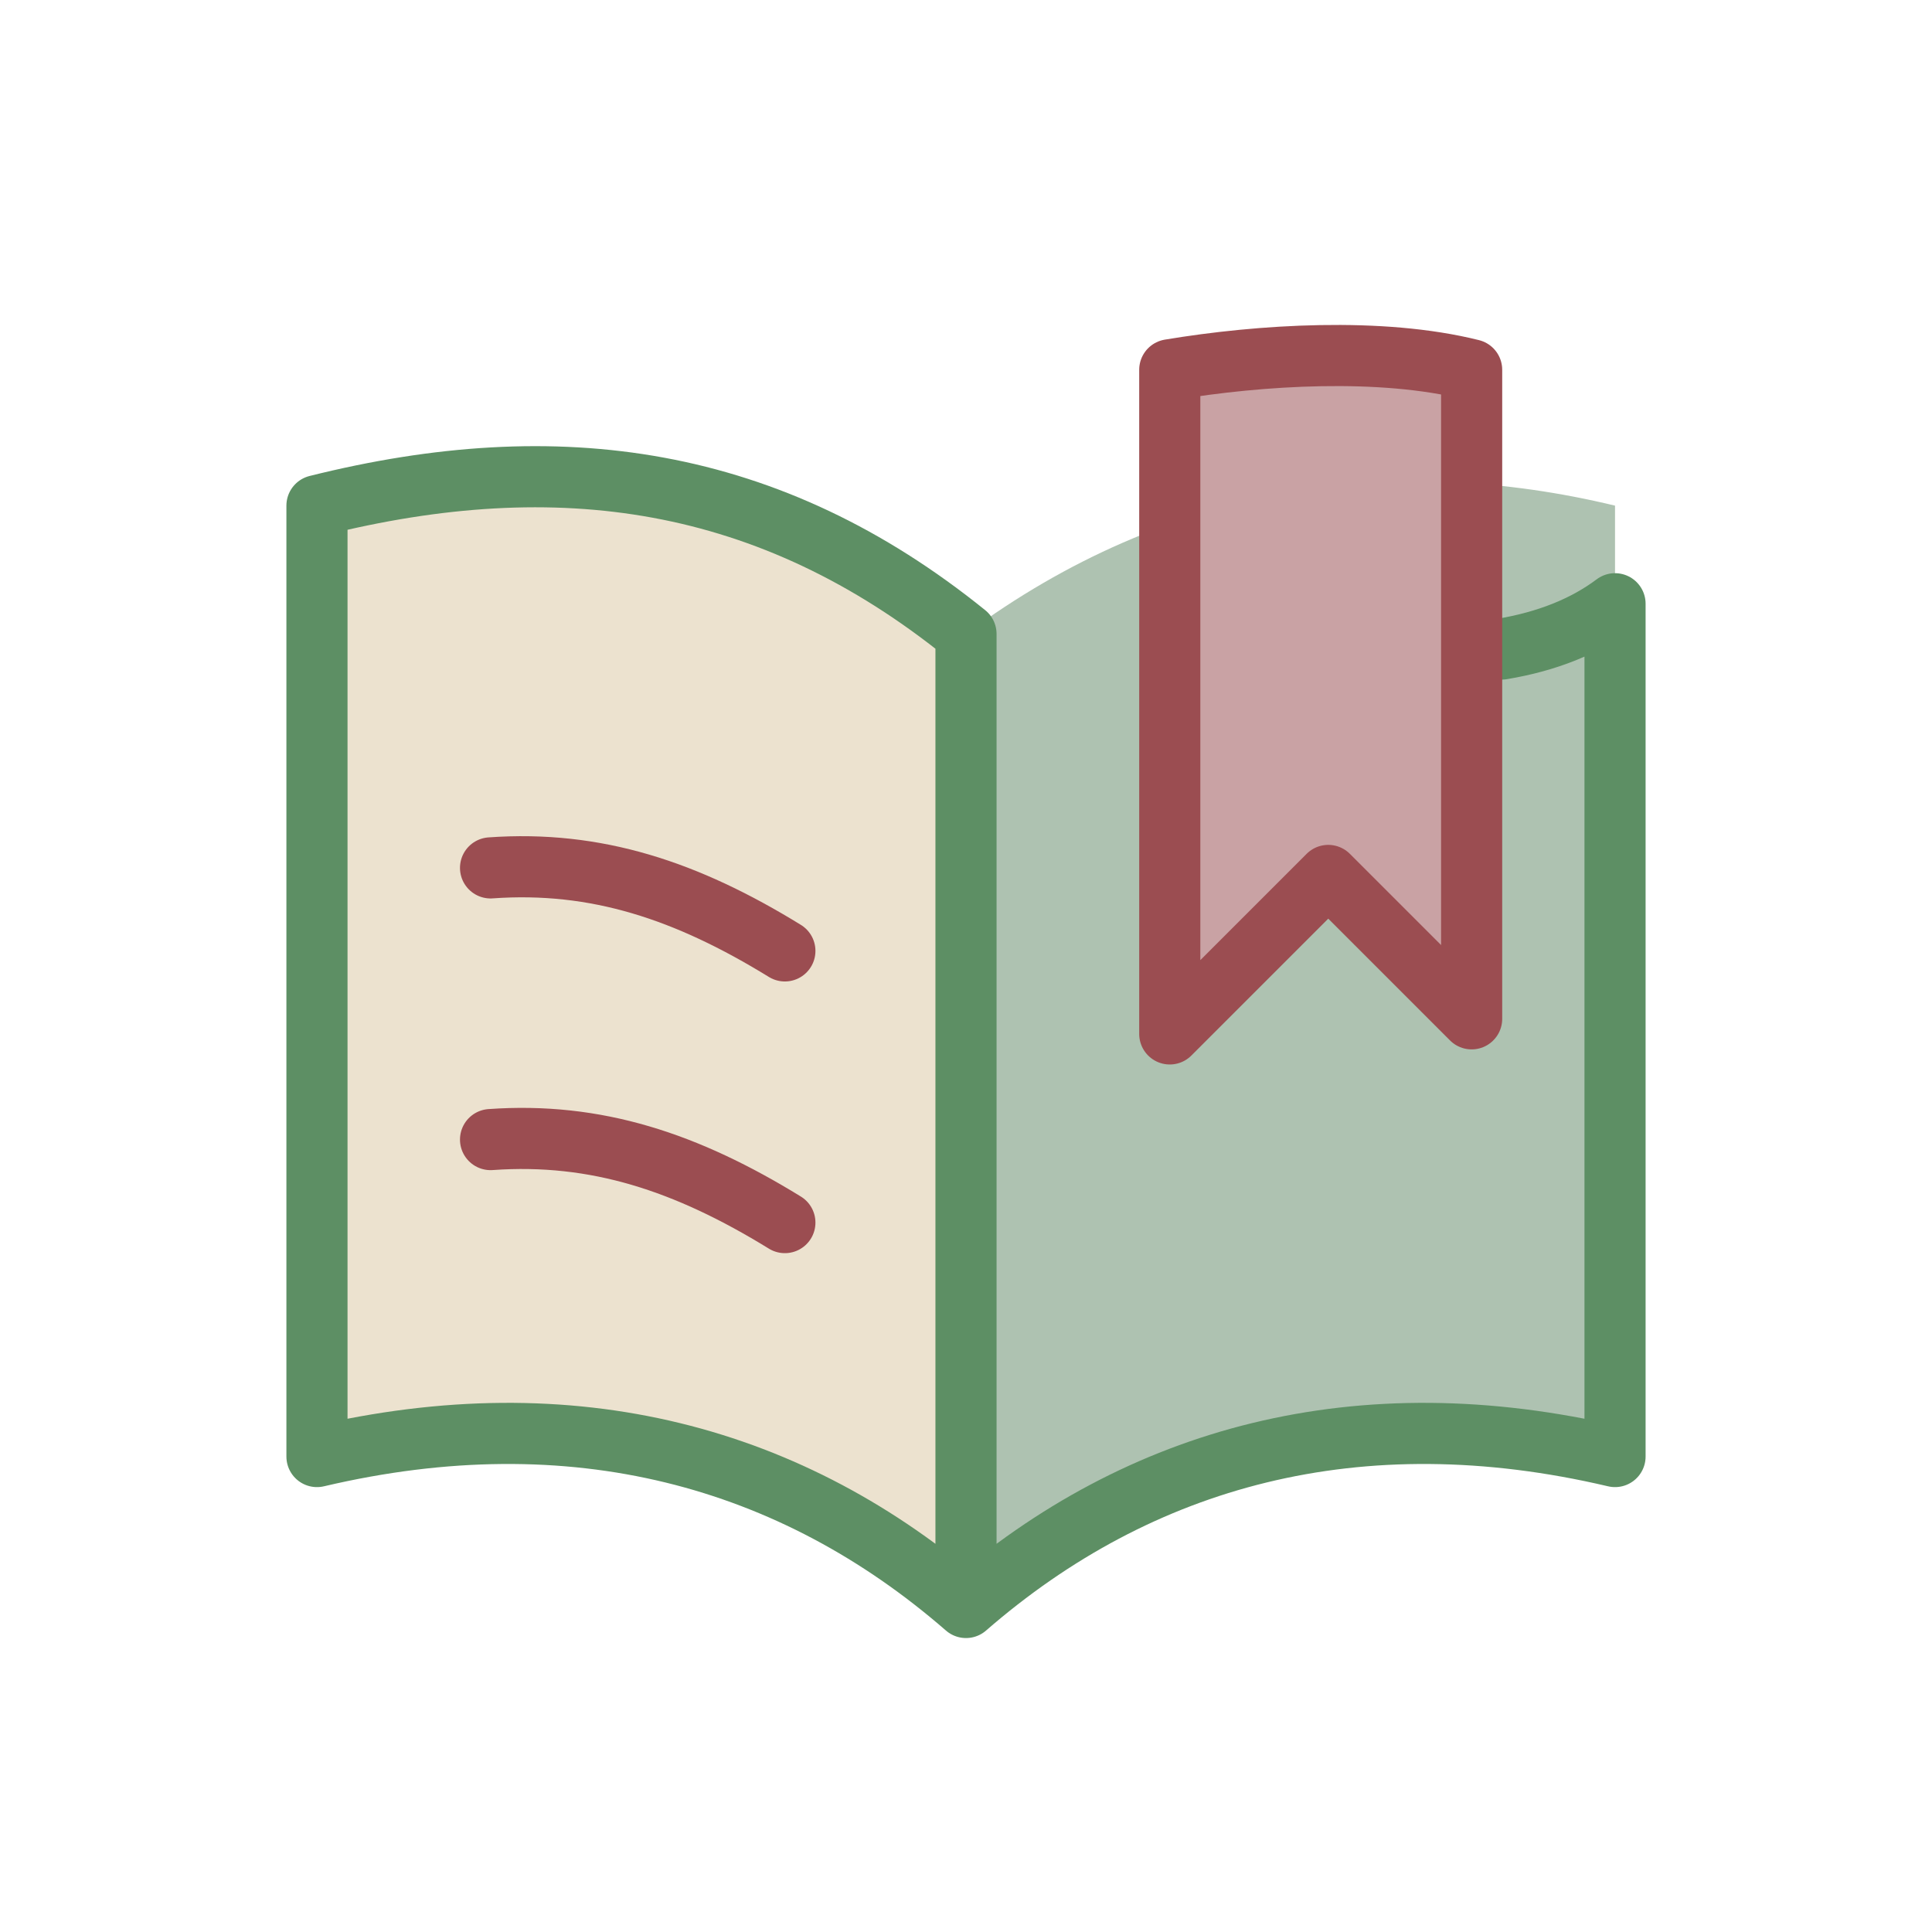
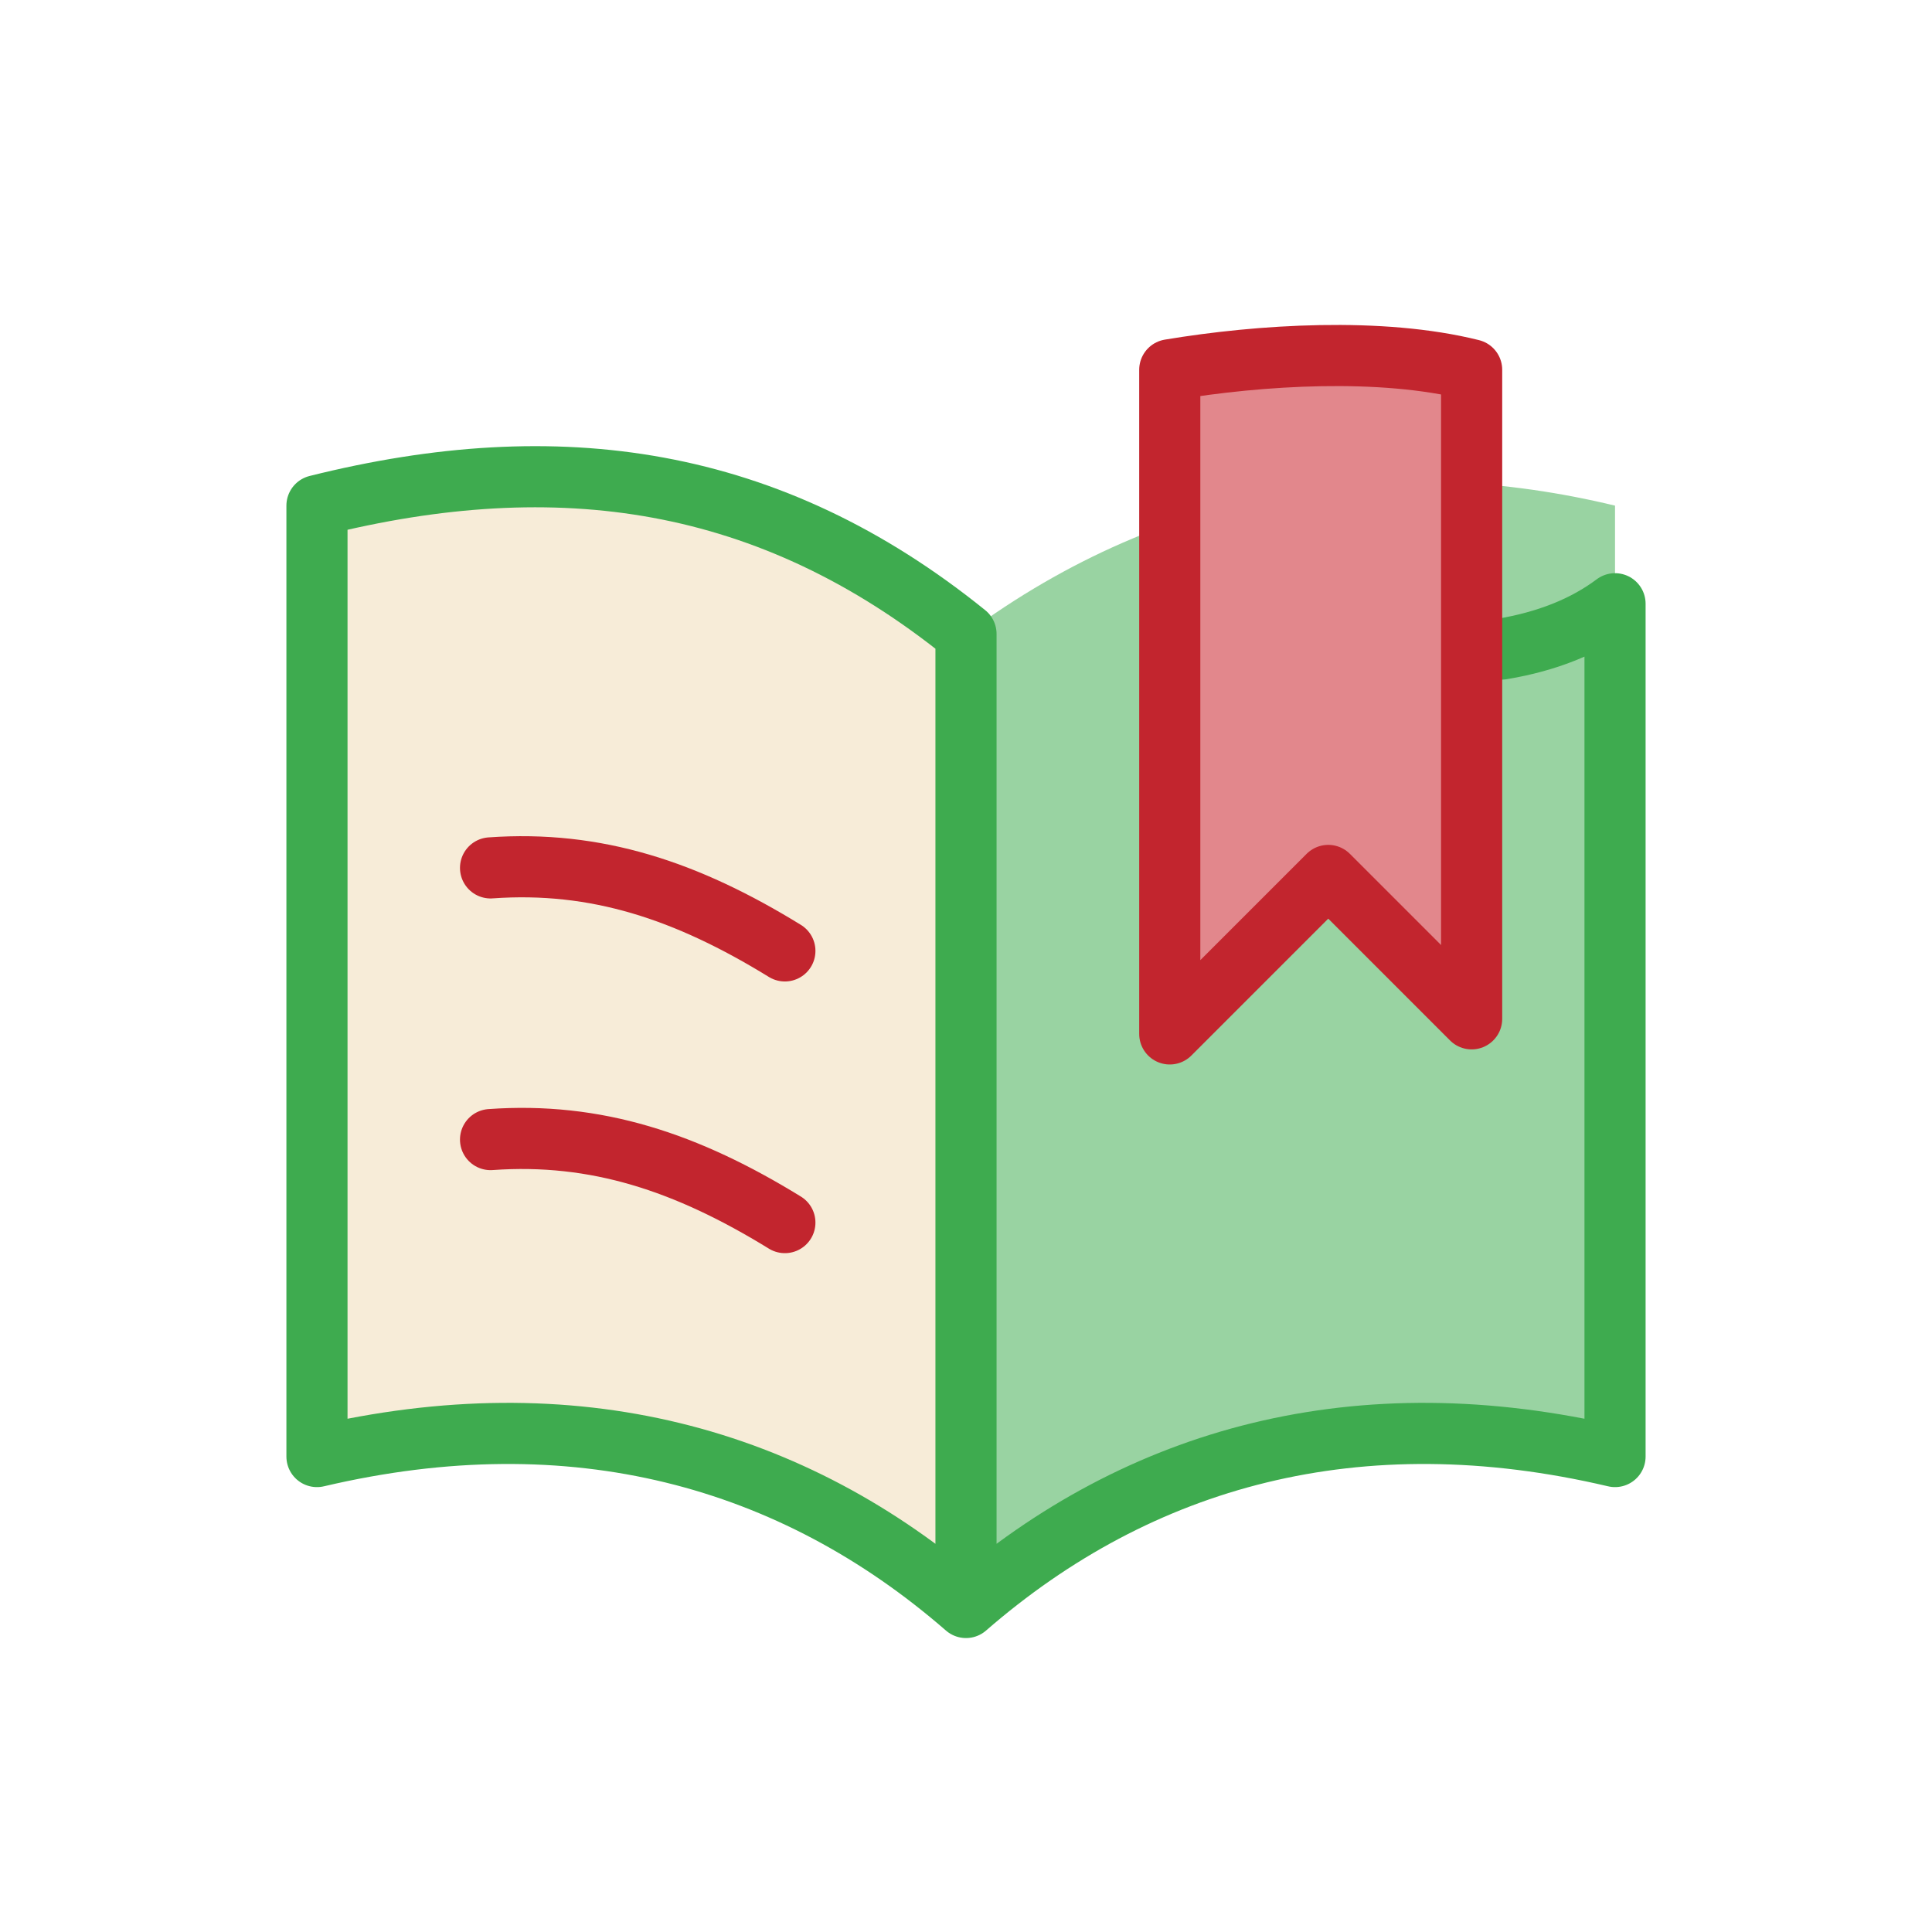
<svg xmlns="http://www.w3.org/2000/svg" viewBox="0 0 256 256" width="256" height="256" role="img" aria-labelledby="title">
-   <path d="M42 67 C74 59 102 63 128 84 V213 C105 193 76 185 42 193 Z" fill="#ece2cf" stroke="none" stroke-width="0.0" stroke-linecap="round" stroke-linejoin="round" />
-   <path d="M128 84 C155 64 185 60 214 67 V193 C180 185 151 193 128 213 Z" fill="#aec2b1" stroke="none" stroke-width="0.0" stroke-linecap="round" stroke-linejoin="round" />
-   <path d="M128 84 C102 63 74 59 42 67 V193 C76 185 105 193 128 213 C151 193 180 185 214 193 V80 C210 83 205 85 199 86 M128 84 V213" fill="none" stroke="#5d8f64" stroke-width="8.1" stroke-linecap="round" stroke-linejoin="round" />
-   <path d="M155 49 V137 L176 116 L195 135 V49 C183 46 167 47 155 49 Z" fill="#c9a2a4" stroke="#9b4d51" stroke-width="8.1" stroke-linecap="round" stroke-linejoin="round" />
-   <path d="M65 115 C79 114 91 118 104 126 M65 151 C79 150 91 154 104 162" fill="none" stroke="#9b4d51" stroke-width="8.1" stroke-linecap="round" stroke-linejoin="round" />
+   <path d="M42 67 C74 59 102 63 128 84 V213 C105 193 76 185 42 193 Z" fill="#f7ecd8" stroke="none" stroke-width="0.0" stroke-linecap="round" stroke-linejoin="round" />
+   <path d="M128 84 C155 64 185 60 214 67 V193 C180 185 151 193 128 213 Z" fill="#99d3a2" stroke="none" stroke-width="0.0" stroke-linecap="round" stroke-linejoin="round" />
+   <path d="M128 84 C102 63 74 59 42 67 V193 C76 185 105 193 128 213 C151 193 180 185 214 193 V80 C210 83 205 85 199 86 M128 84 V213" fill="none" stroke="#3eab4f" stroke-width="8.1" stroke-linecap="round" stroke-linejoin="round" />
+   <path d="M155 49 V137 L176 116 L195 135 V49 C183 46 167 47 155 49 Z" fill="#e2878c" stroke="#c2252e" stroke-width="8.1" stroke-linecap="round" stroke-linejoin="round" />
+   <path d="M65 115 C79 114 91 118 104 126 M65 151 C79 150 91 154 104 162" fill="none" stroke="#c2252e" stroke-width="8.1" stroke-linecap="round" stroke-linejoin="round" />
</svg>
